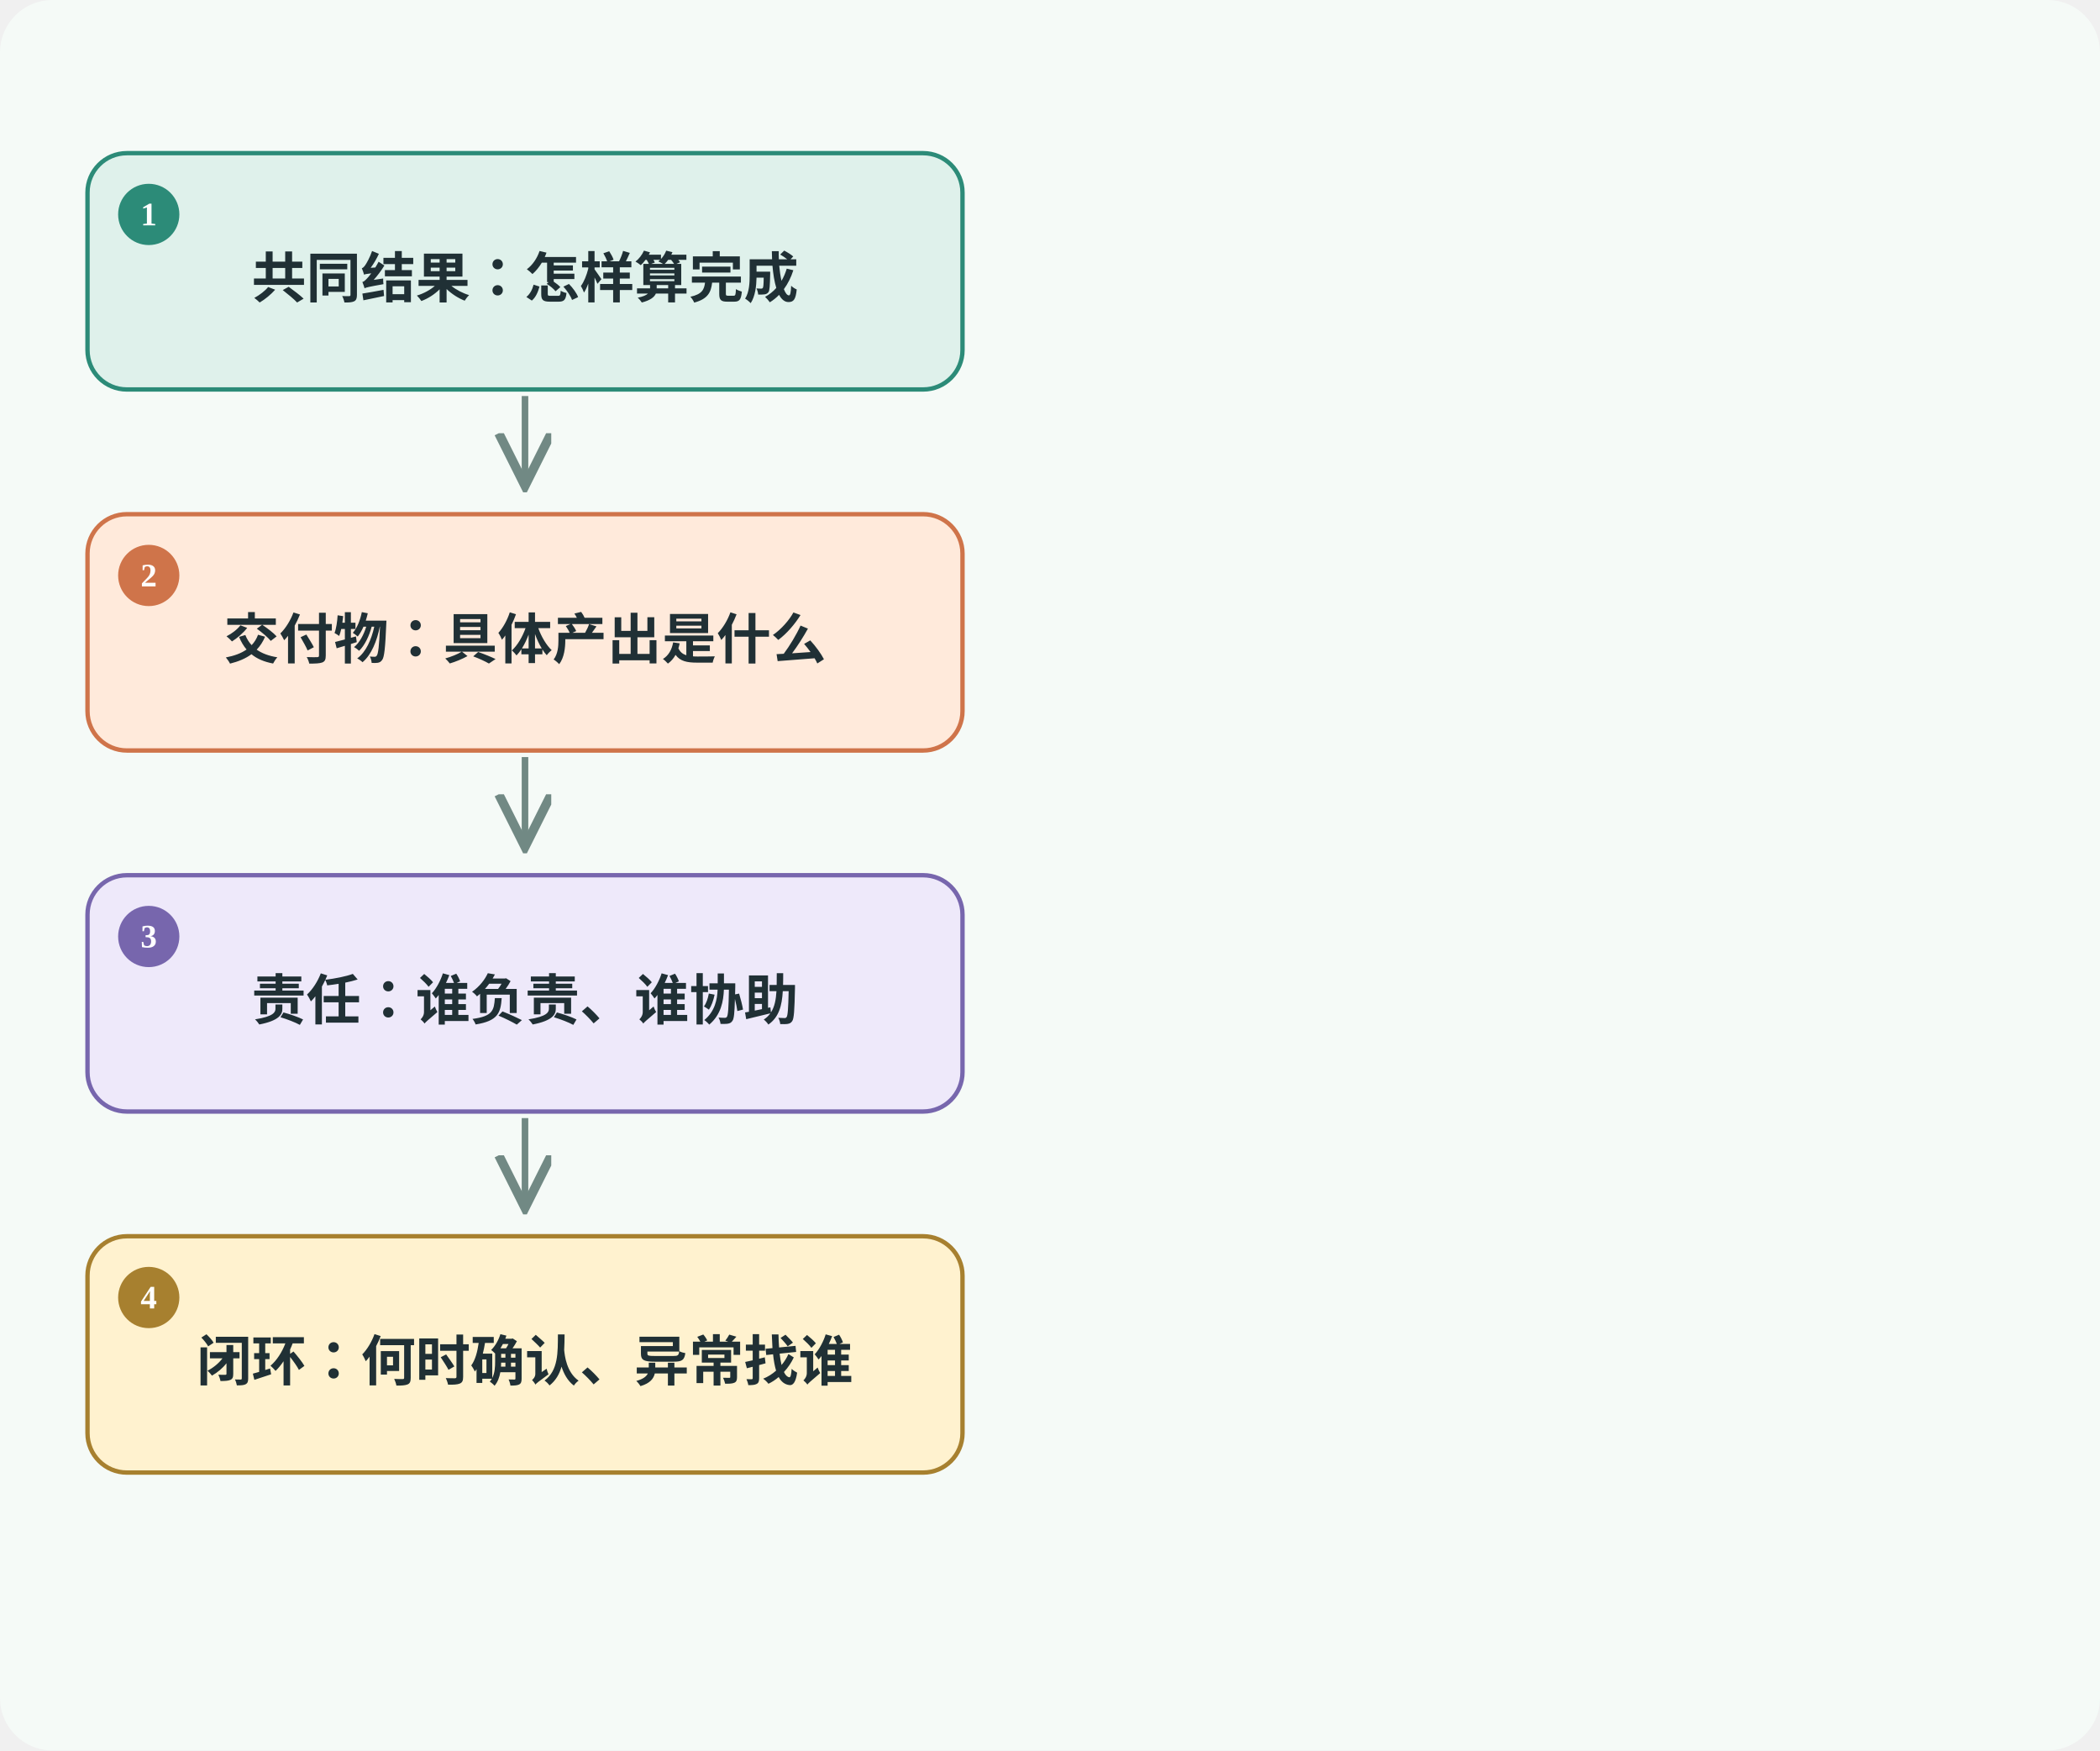
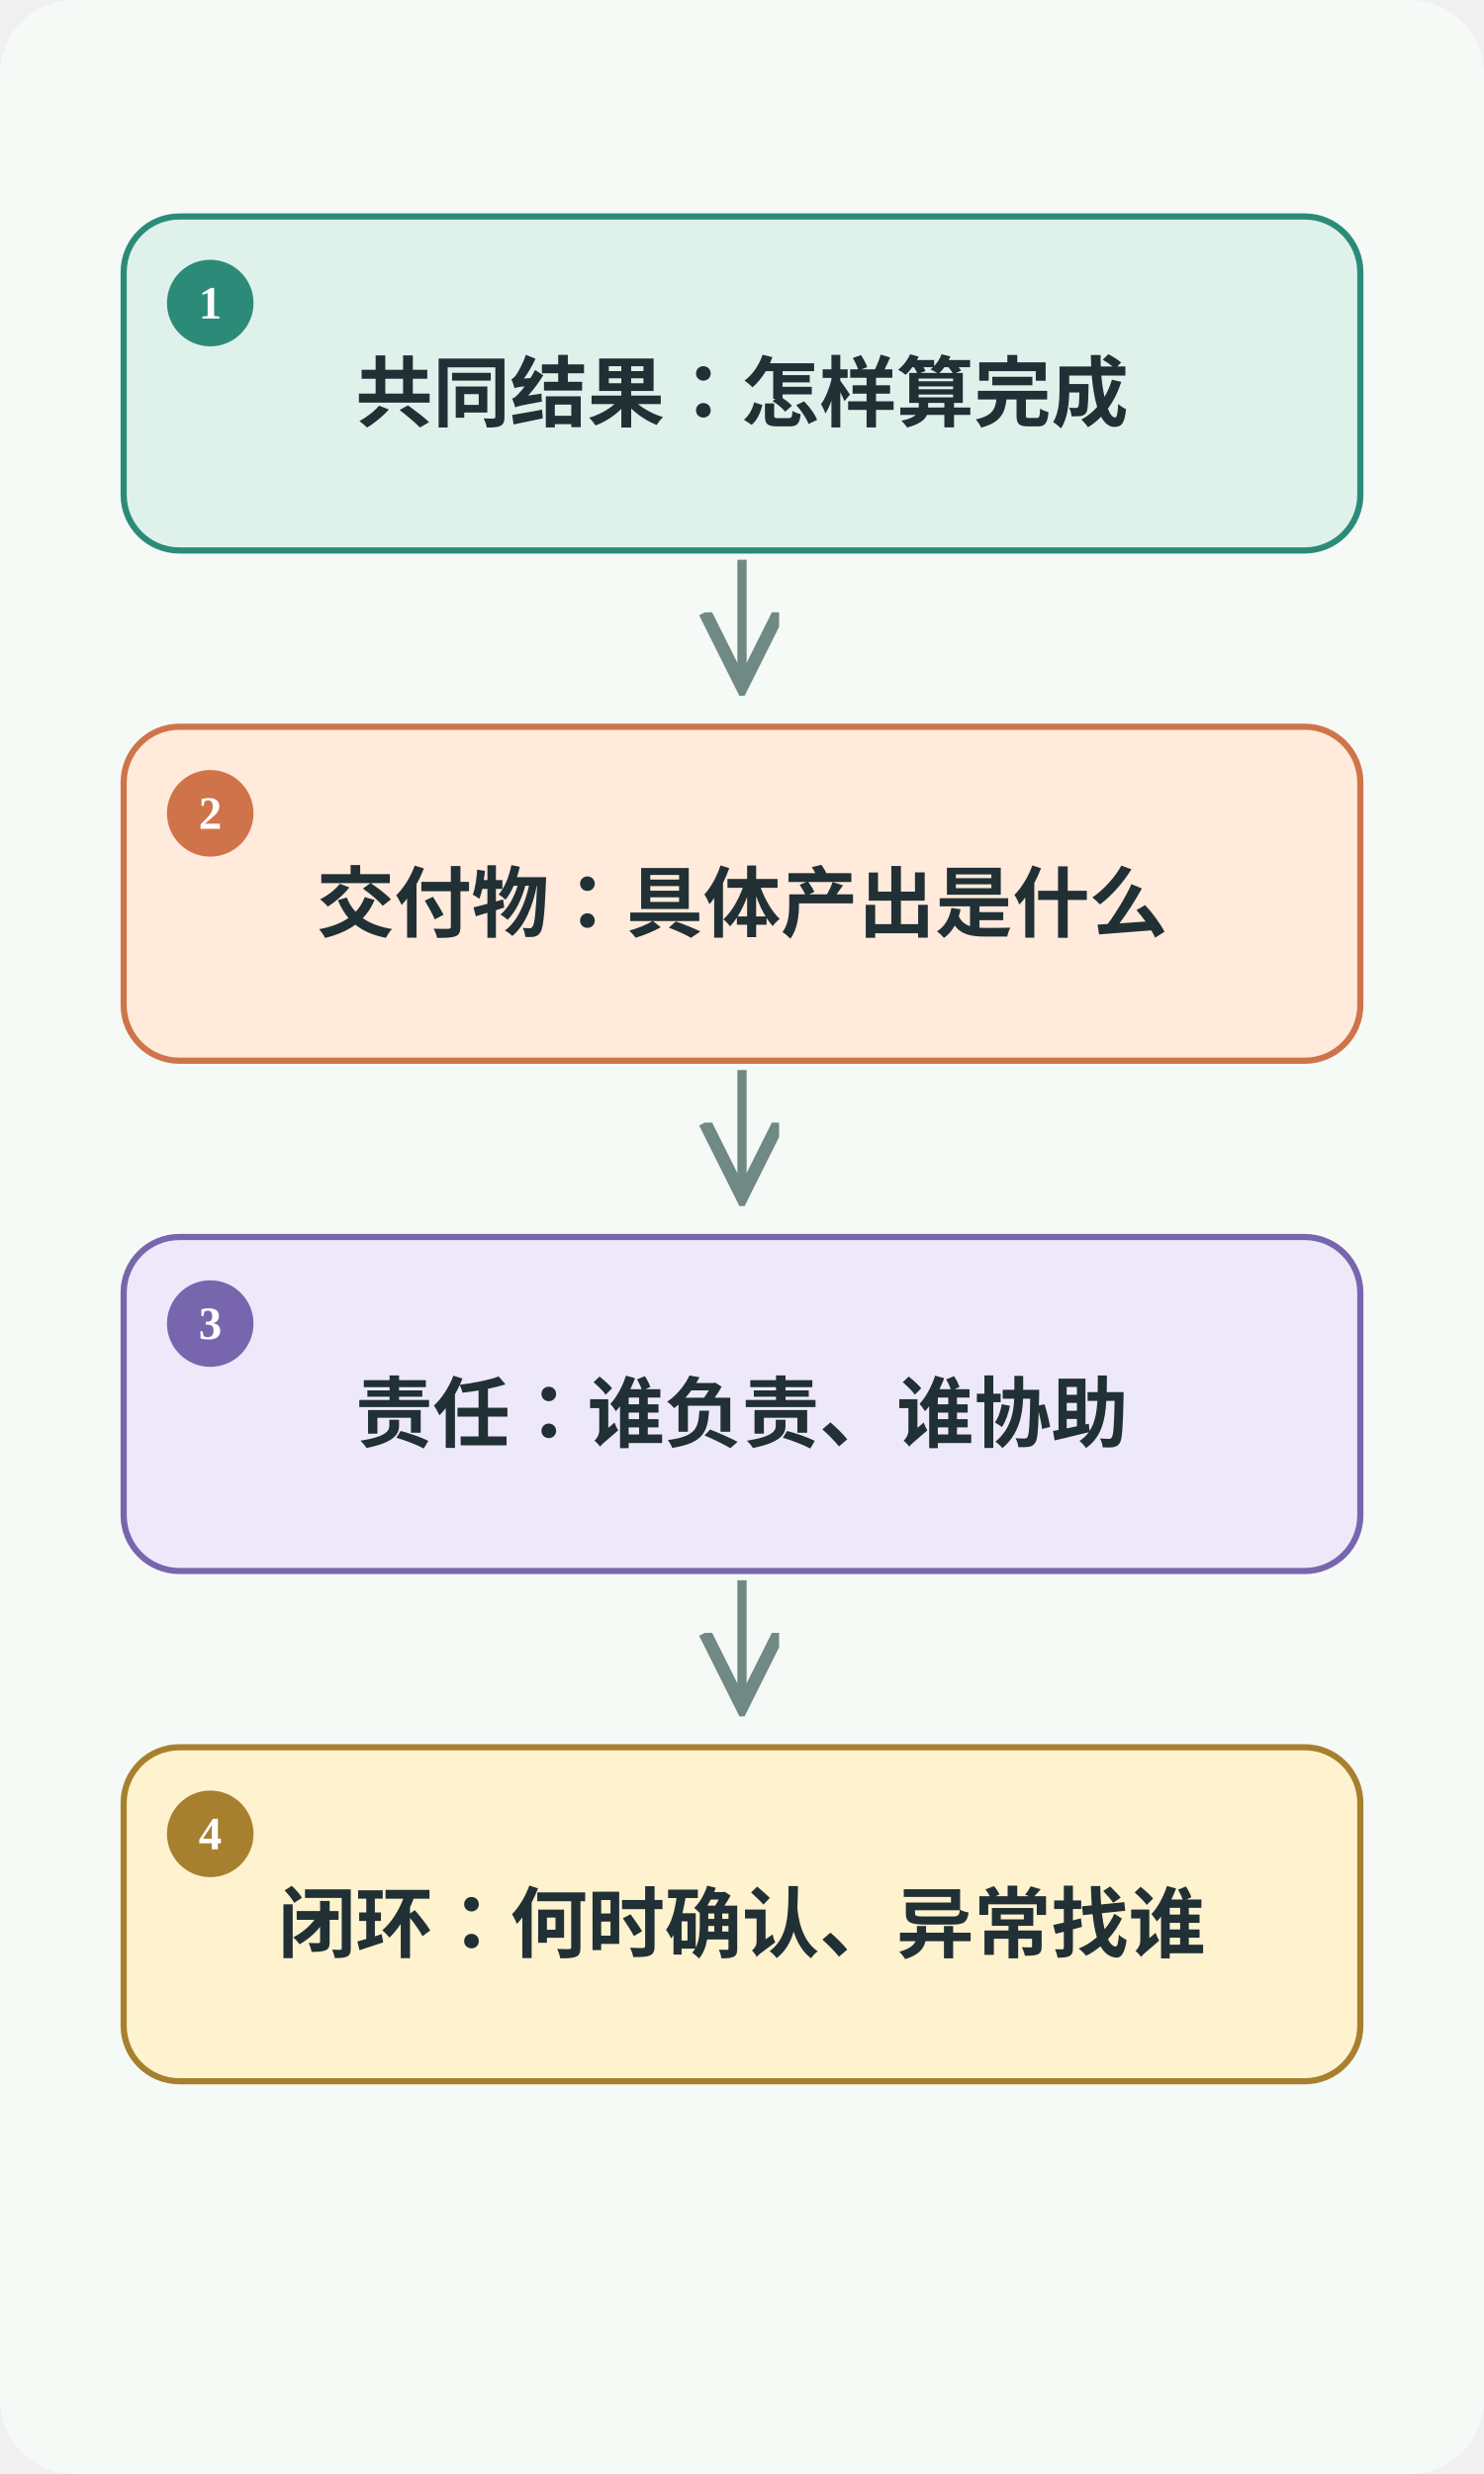
- <svg xmlns="http://www.w3.org/2000/svg" viewBox="0 0 960 800" role="img" aria-labelledby="title-collaboration-loop-map-true desc-collaboration-loop-map-true">
+ <svg xmlns="http://www.w3.org/2000/svg" viewBox="0 0 480 800" role="img" aria-labelledby="title-collaboration-loop-map-true desc-collaboration-loop-map-true">
  <defs>
    <marker id="arrow-collaboration-loop-map" markerWidth="9" markerHeight="9" refX="7" refY="4" orient="auto">
      <path d="M0 0 L8 4 L0 8" fill="none" stroke="#718984" stroke-width="1.4" />
    </marker>
  </defs>
-   <rect width="960" height="800" rx="24" fill="#f5faf7" />
+   <rect width="480" height="800" rx="24" fill="#f5faf7" />
  <path d="M240 181 v 38" fill="none" stroke="#718984" stroke-width="3" marker-end="url(#arrow-collaboration-loop-map)" />
  <path d="M240 346 v 38" fill="none" stroke="#718984" stroke-width="3" marker-end="url(#arrow-collaboration-loop-map)" />
  <path d="M240 511 v 38" fill="none" stroke="#718984" stroke-width="3" marker-end="url(#arrow-collaboration-loop-map)" />
  <rect x="40" y="70" width="400" height="108" rx="18" fill="#dff1eb" stroke="#2c8b78" stroke-width="2" />
  <circle cx="68" cy="98" r="14" fill="#2c8b78" />
  <text x="68" y="103" font-size="15" text-anchor="middle" fill="#fff" font-weight="800">1</text>
  <text x="240" y="136" text-anchor="middle" font-size="25" font-weight="750" fill="#203035">
    <tspan x="240" dy="0">共同结果：怎样算完成</tspan>
  </text>
  <rect x="40" y="235" width="400" height="108" rx="18" fill="#ffeadb" stroke="#cf744a" stroke-width="2" />
  <circle cx="68" cy="263" r="14" fill="#cf744a" />
  <text x="68" y="268" font-size="15" text-anchor="middle" fill="#fff" font-weight="800">2</text>
  <text x="240" y="301" text-anchor="middle" font-size="25" font-weight="750" fill="#203035">
    <tspan x="240" dy="0">交付物：具体产出是什么</tspan>
  </text>
  <rect x="40" y="400" width="400" height="108" rx="18" fill="#eee9fa" stroke="#7766ad" stroke-width="2" />
  <circle cx="68" cy="428" r="14" fill="#7766ad" />
  <text x="68" y="433" font-size="15" text-anchor="middle" fill="#fff" font-weight="800">3</text>
  <text x="240" y="466" text-anchor="middle" font-size="25" font-weight="750" fill="#203035">
    <tspan x="240" dy="0">责任：谁负责、谁协助</tspan>
  </text>
  <rect x="40" y="565" width="400" height="108" rx="18" fill="#fff2cf" stroke="#a7802f" stroke-width="2" />
  <circle cx="68" cy="593" r="14" fill="#a7802f" />
  <text x="68" y="598" font-size="15" text-anchor="middle" fill="#fff" font-weight="800">4</text>
  <text x="240" y="631" text-anchor="middle" font-size="25" font-weight="750" fill="#203035">
    <tspan x="240" dy="0">闭环：何时确认、异常找谁</tspan>
  </text>
</svg>
